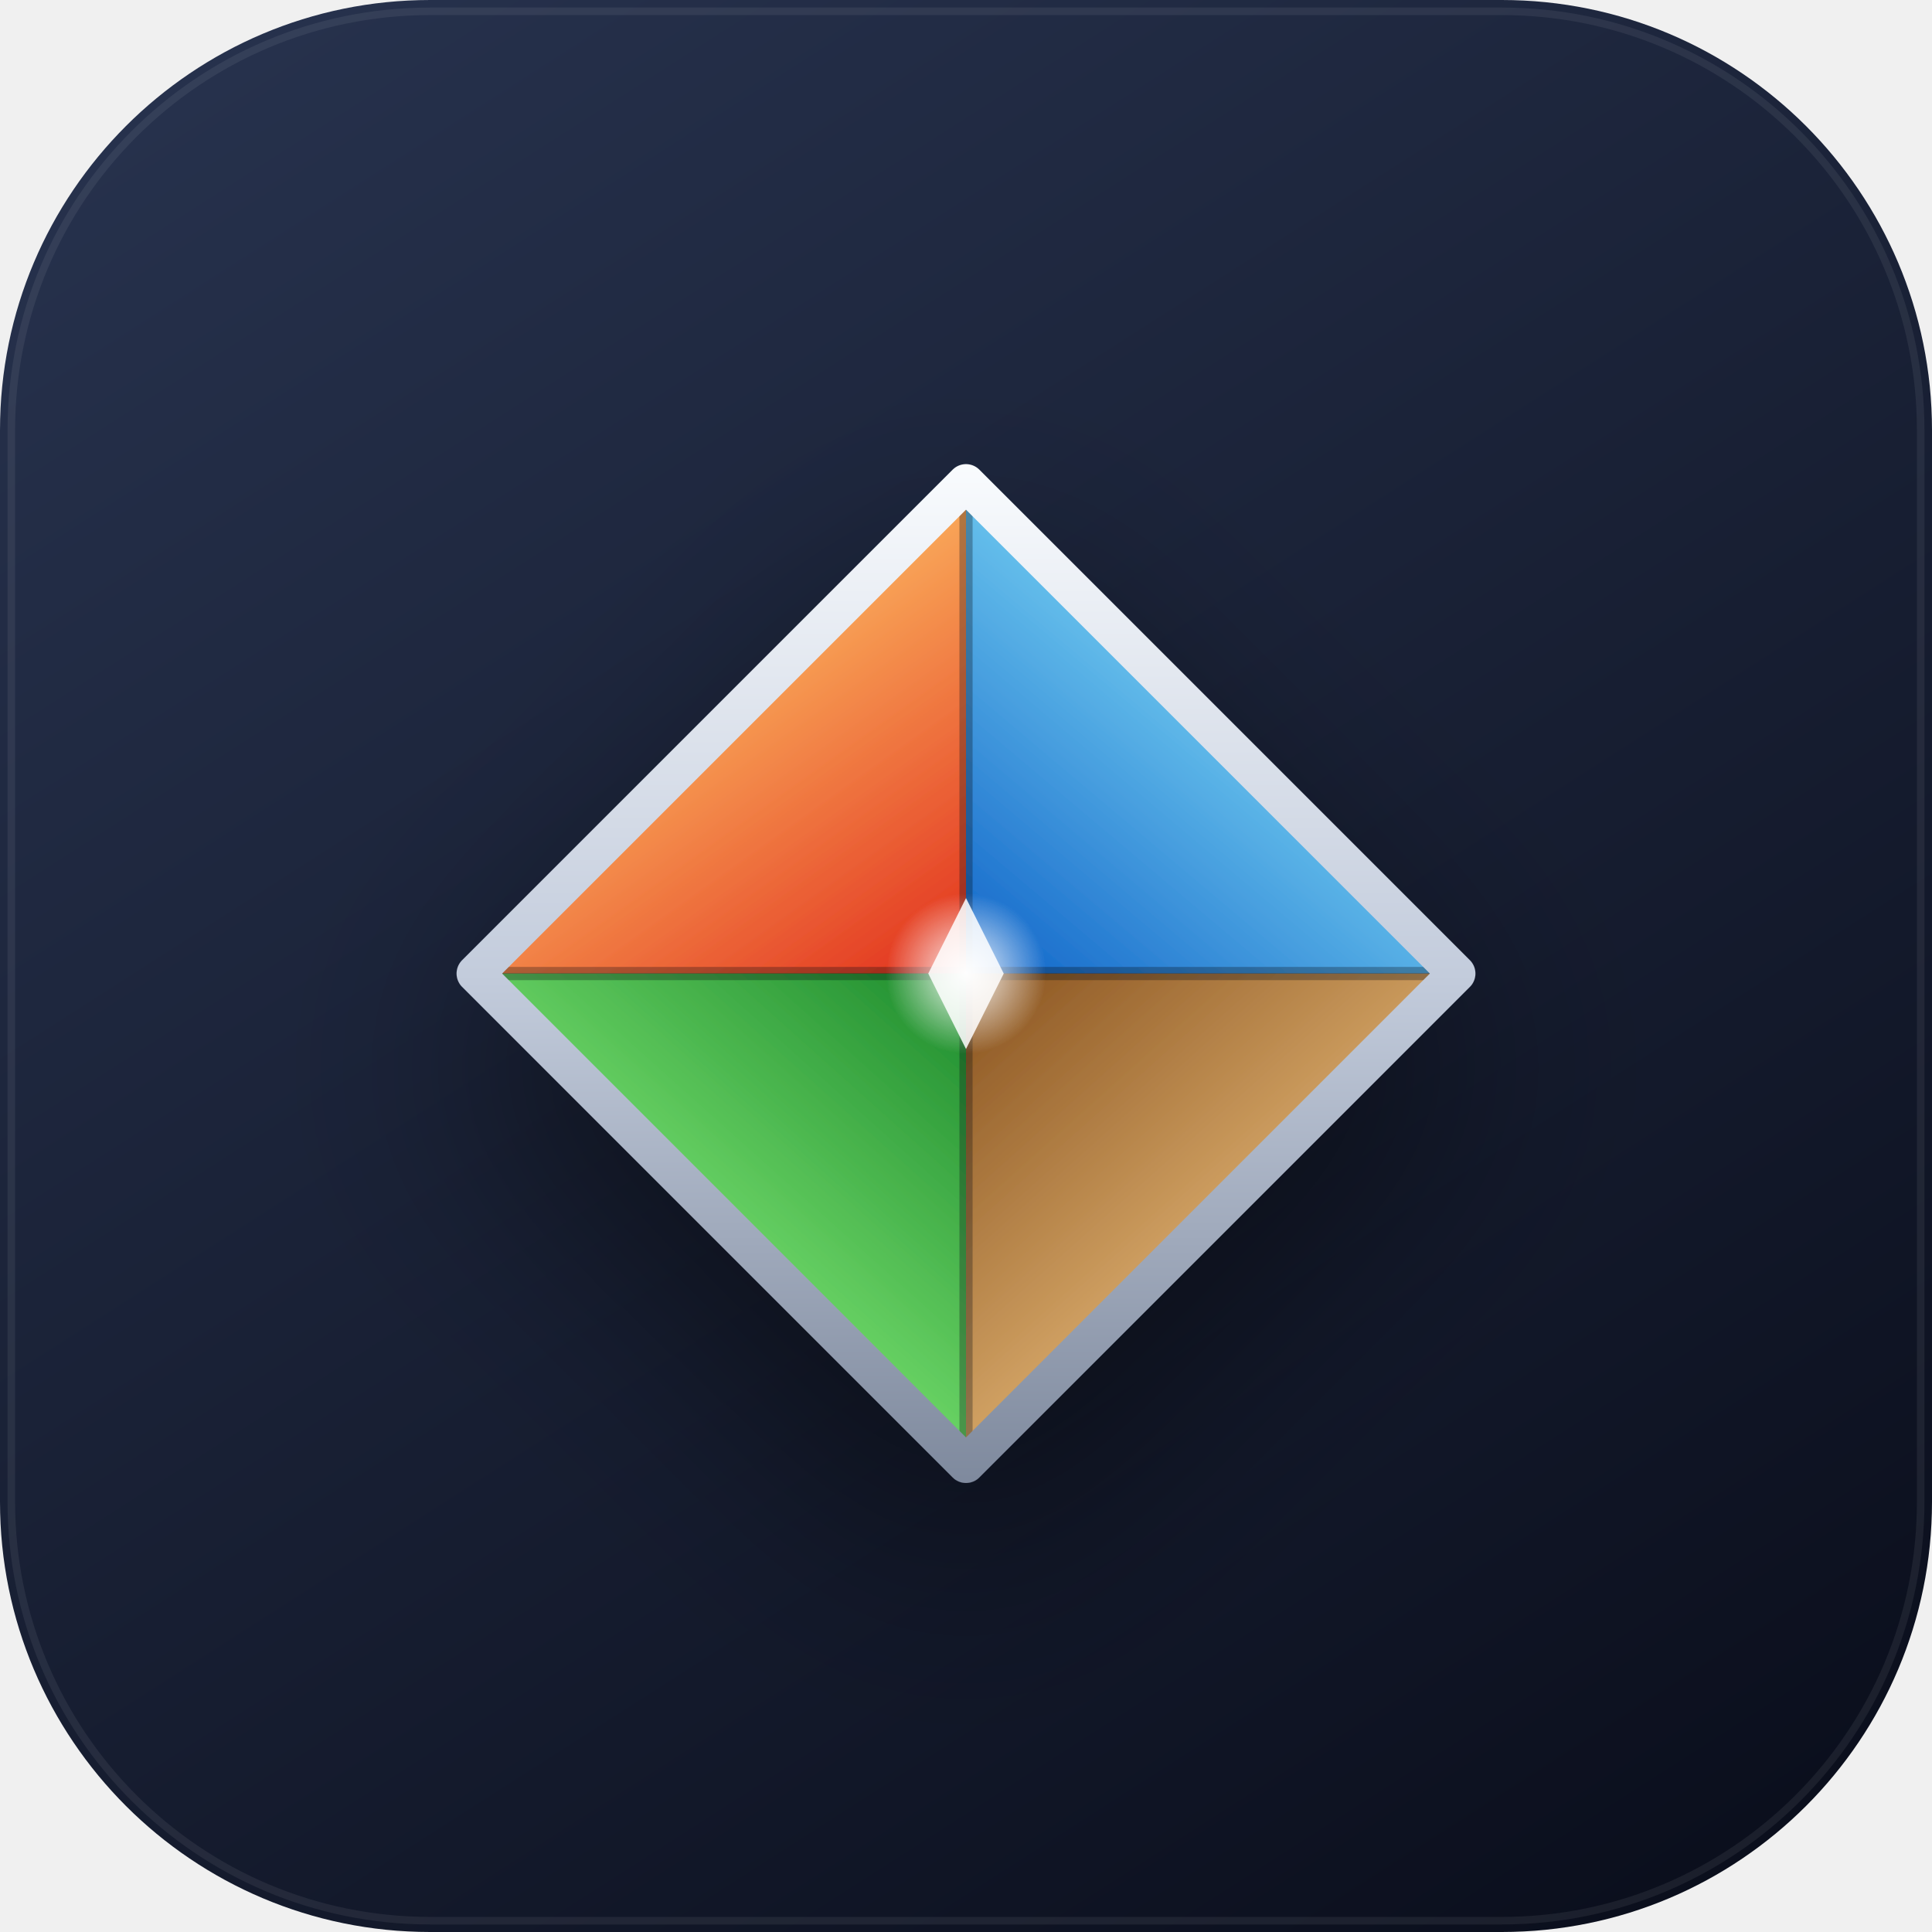
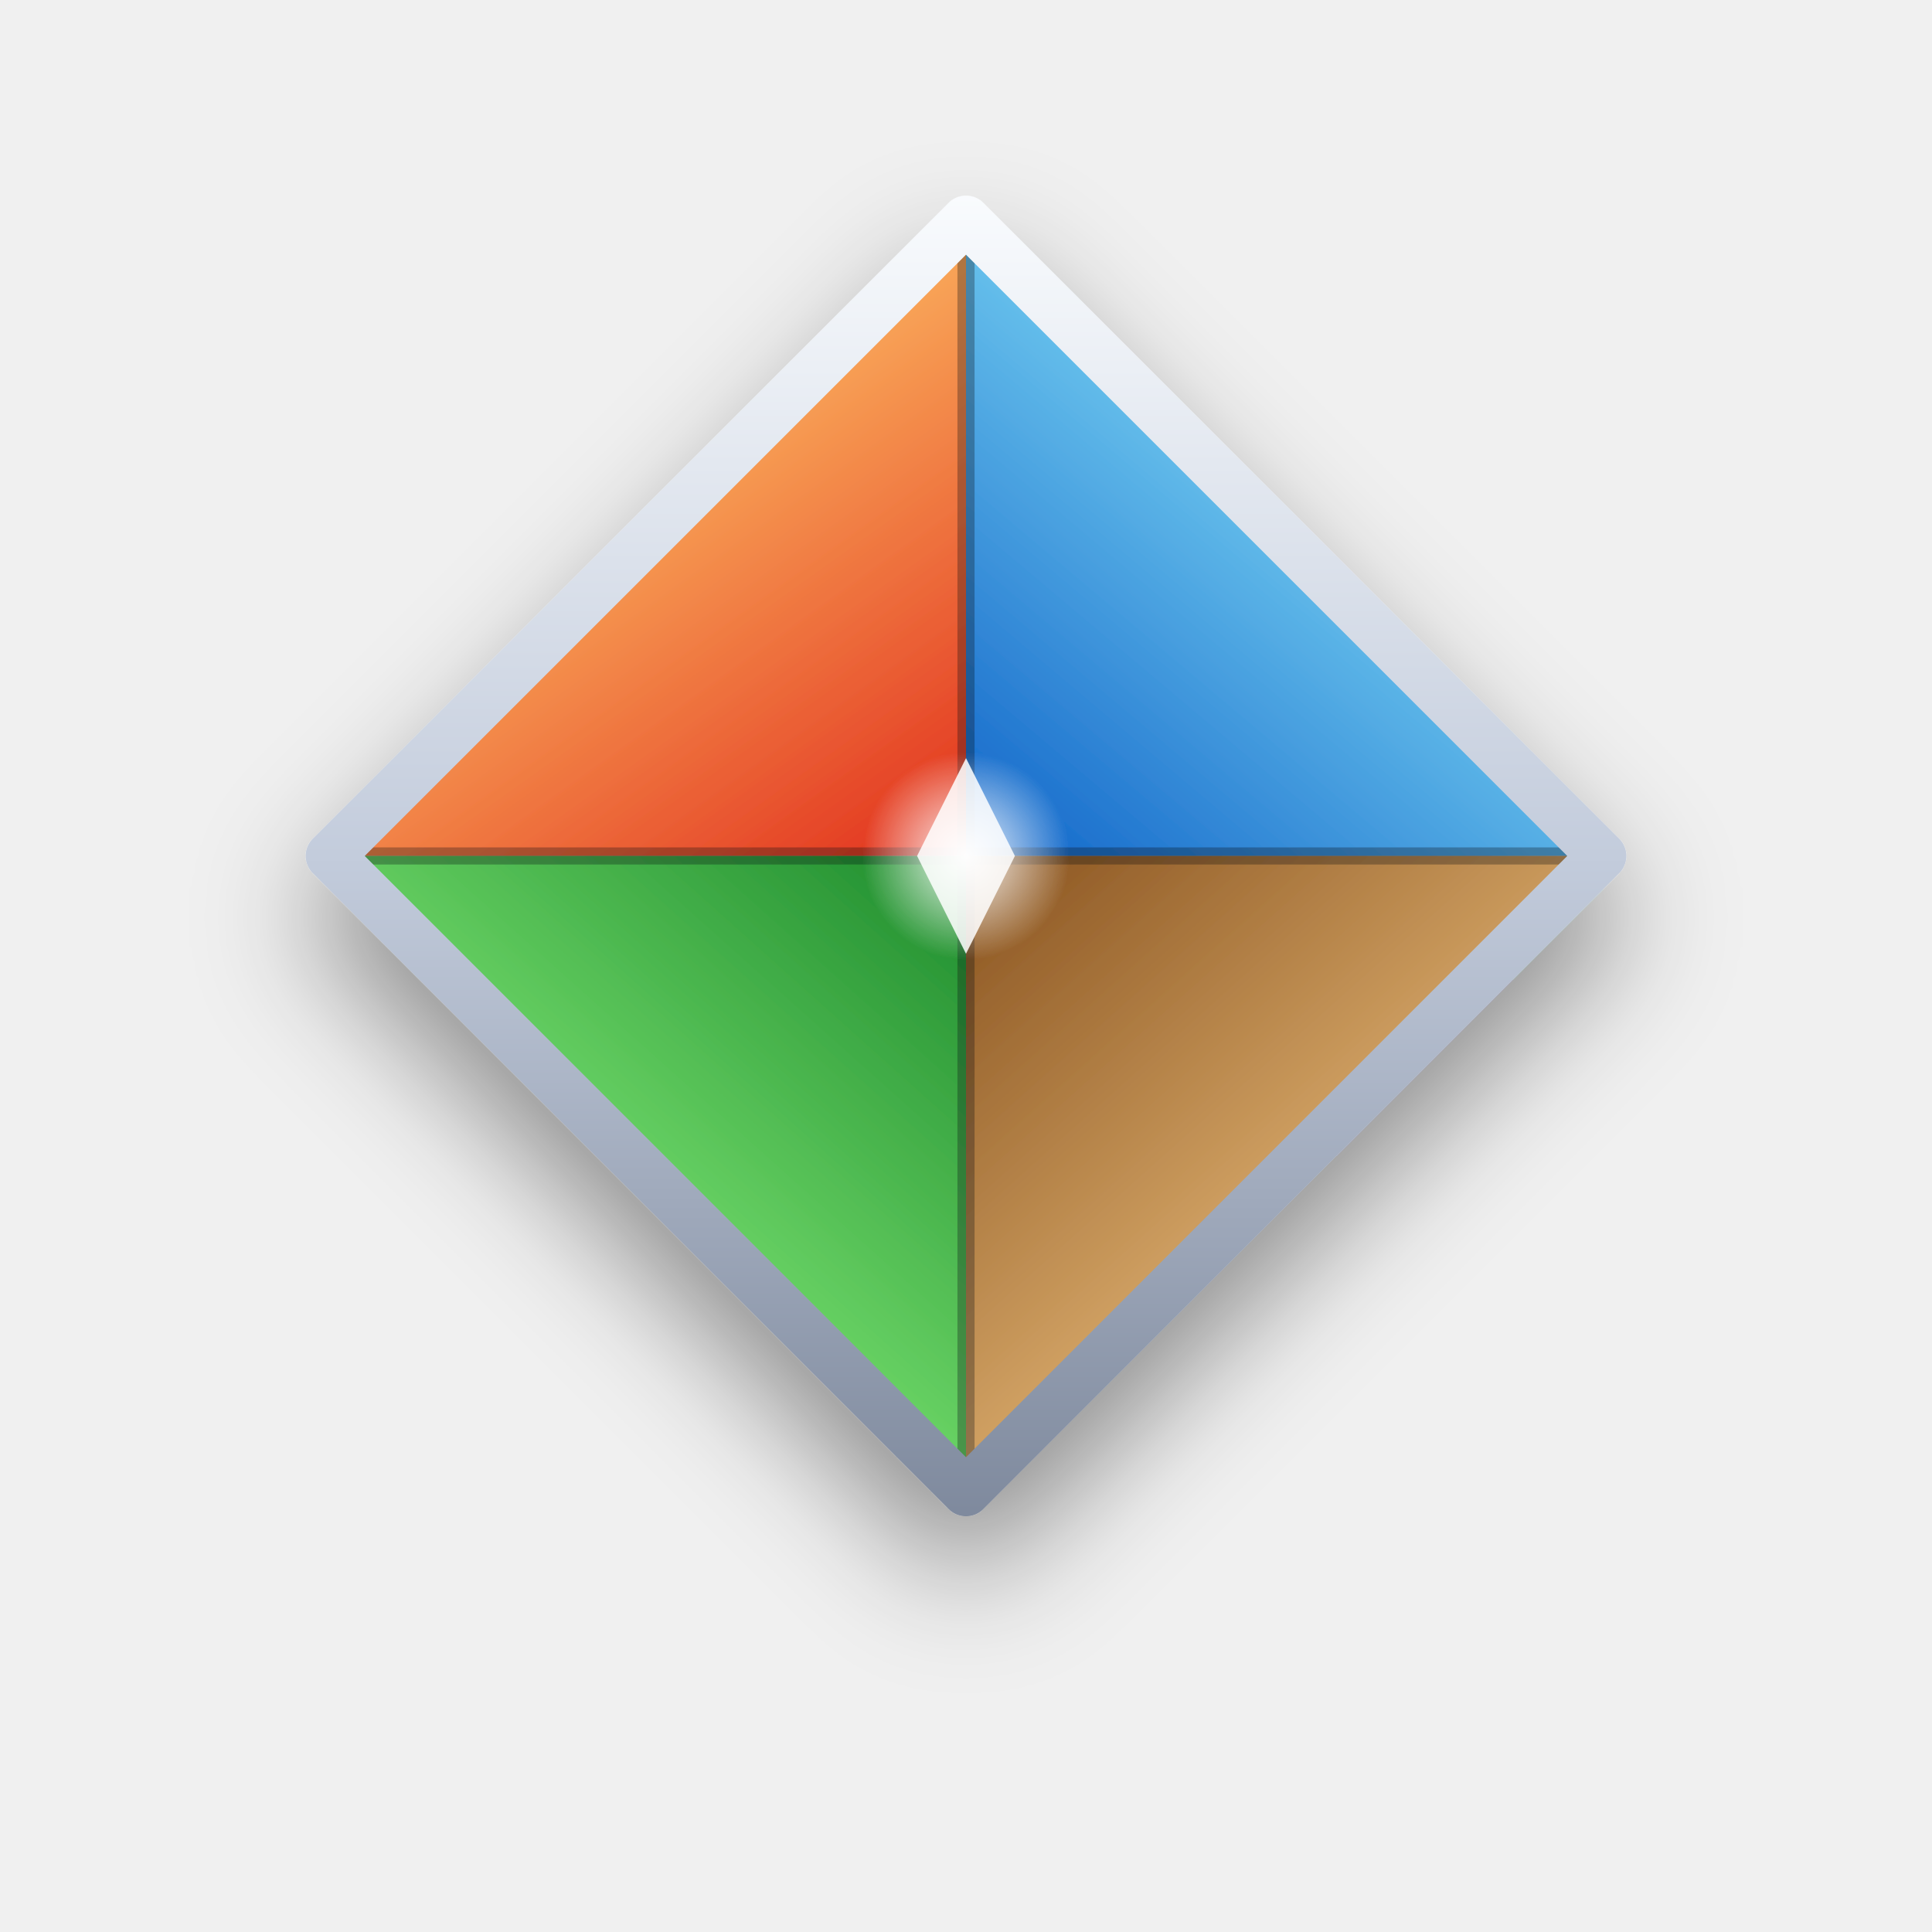
- <svg xmlns="http://www.w3.org/2000/svg" width="512" height="512" viewBox="0 0 512 512">
+ <svg xmlns="http://www.w3.org/2000/svg" width="1024" height="1024" viewBox="-14 -10 148 158">
  <defs>
-     <linearGradient id="tile" x1="0.18" y1="0" x2="0.82" y2="1">
-       <stop offset="0" stop-color="#26314c" />
-       <stop offset="1" stop-color="#0b0f1d" />
-     </linearGradient>
    <linearGradient id="amFire" gradientUnits="userSpaceOnUse" x1="30" y1="18" x2="60" y2="60">
      <stop offset="0" stop-color="#FFC668" />
      <stop offset="1" stop-color="#E12E1C" />
    </linearGradient>
    <linearGradient id="amWater" gradientUnits="userSpaceOnUse" x1="92" y1="22" x2="60" y2="60">
      <stop offset="0" stop-color="#7FDBF6" />
      <stop offset="1" stop-color="#0F62C8" />
    </linearGradient>
    <linearGradient id="amEarth" gradientUnits="userSpaceOnUse" x1="94" y1="98" x2="60" y2="60">
      <stop offset="0" stop-color="#EBBE7C" />
      <stop offset="1" stop-color="#88521E" />
    </linearGradient>
    <linearGradient id="amNature" gradientUnits="userSpaceOnUse" x1="26" y1="98" x2="60" y2="60">
      <stop offset="0" stop-color="#84EC78" />
      <stop offset="1" stop-color="#1C8A2C" />
    </linearGradient>
    <linearGradient id="amRing" gradientUnits="userSpaceOnUse" x1="60" y1="4" x2="60" y2="116">
      <stop offset="0" stop-color="#FBFDFF" />
      <stop offset="0.5" stop-color="#C3CCDC" />
      <stop offset="1" stop-color="#7C879B" />
    </linearGradient>
    <radialGradient id="amSpark" cx="0.5" cy="0.5" r="0.5">
      <stop offset="0" stop-color="#FFFFFF" stop-opacity="0.95" />
      <stop offset="1" stop-color="#FFFFFF" stop-opacity="0" />
    </radialGradient>
-     <filter id="gemShadow" x="-30%" y="-30%" width="160%" height="160%">
-       <feDropShadow dx="0" dy="10" stdDeviation="12" flood-color="#000000" flood-opacity="0.45" />
+     <filter id="gemShadow" x="-40%" y="-40%" width="180%" height="180%">
+       <feDropShadow dx="0" dy="5" stdDeviation="5" flood-color="#000000" flood-opacity="0.4" />
    </filter>
  </defs>
-   <rect x="0" y="0" width="512" height="512" rx="114" ry="114" fill="url(#tile)" />
-   <rect x="3" y="3" width="506" height="506" rx="111" ry="111" fill="none" stroke="#ffffff" stroke-opacity="0.07" stroke-width="2" />
-   <g transform="translate(106 108) scale(2.5)" filter="url(#gemShadow)">
+   <g filter="url(#gemShadow)">
    <polygon points="60,8 8,60 60,60" fill="url(#amFire)" />
    <polygon points="60,8 112,60 60,60" fill="url(#amWater)" />
    <polygon points="112,60 60,112 60,60" fill="url(#amEarth)" />
    <polygon points="8,60 60,112 60,60" fill="url(#amNature)" />
    <g stroke="rgba(8,10,18,0.30)" stroke-width="1.4" stroke-linecap="round">
      <line x1="60" y1="8" x2="60" y2="112" />
      <line x1="8" y1="60" x2="112" y2="60" />
    </g>
    <polygon points="60,8 112,60 60,112 8,60" fill="none" stroke="url(#amRing)" stroke-width="4" stroke-linejoin="round" />
    <circle cx="60" cy="60" r="8.5" fill="url(#amSpark)" />
    <polygon points="60,52 64,60 60,68 56,60" fill="#FFFFFF" opacity="0.85" />
  </g>
</svg>
